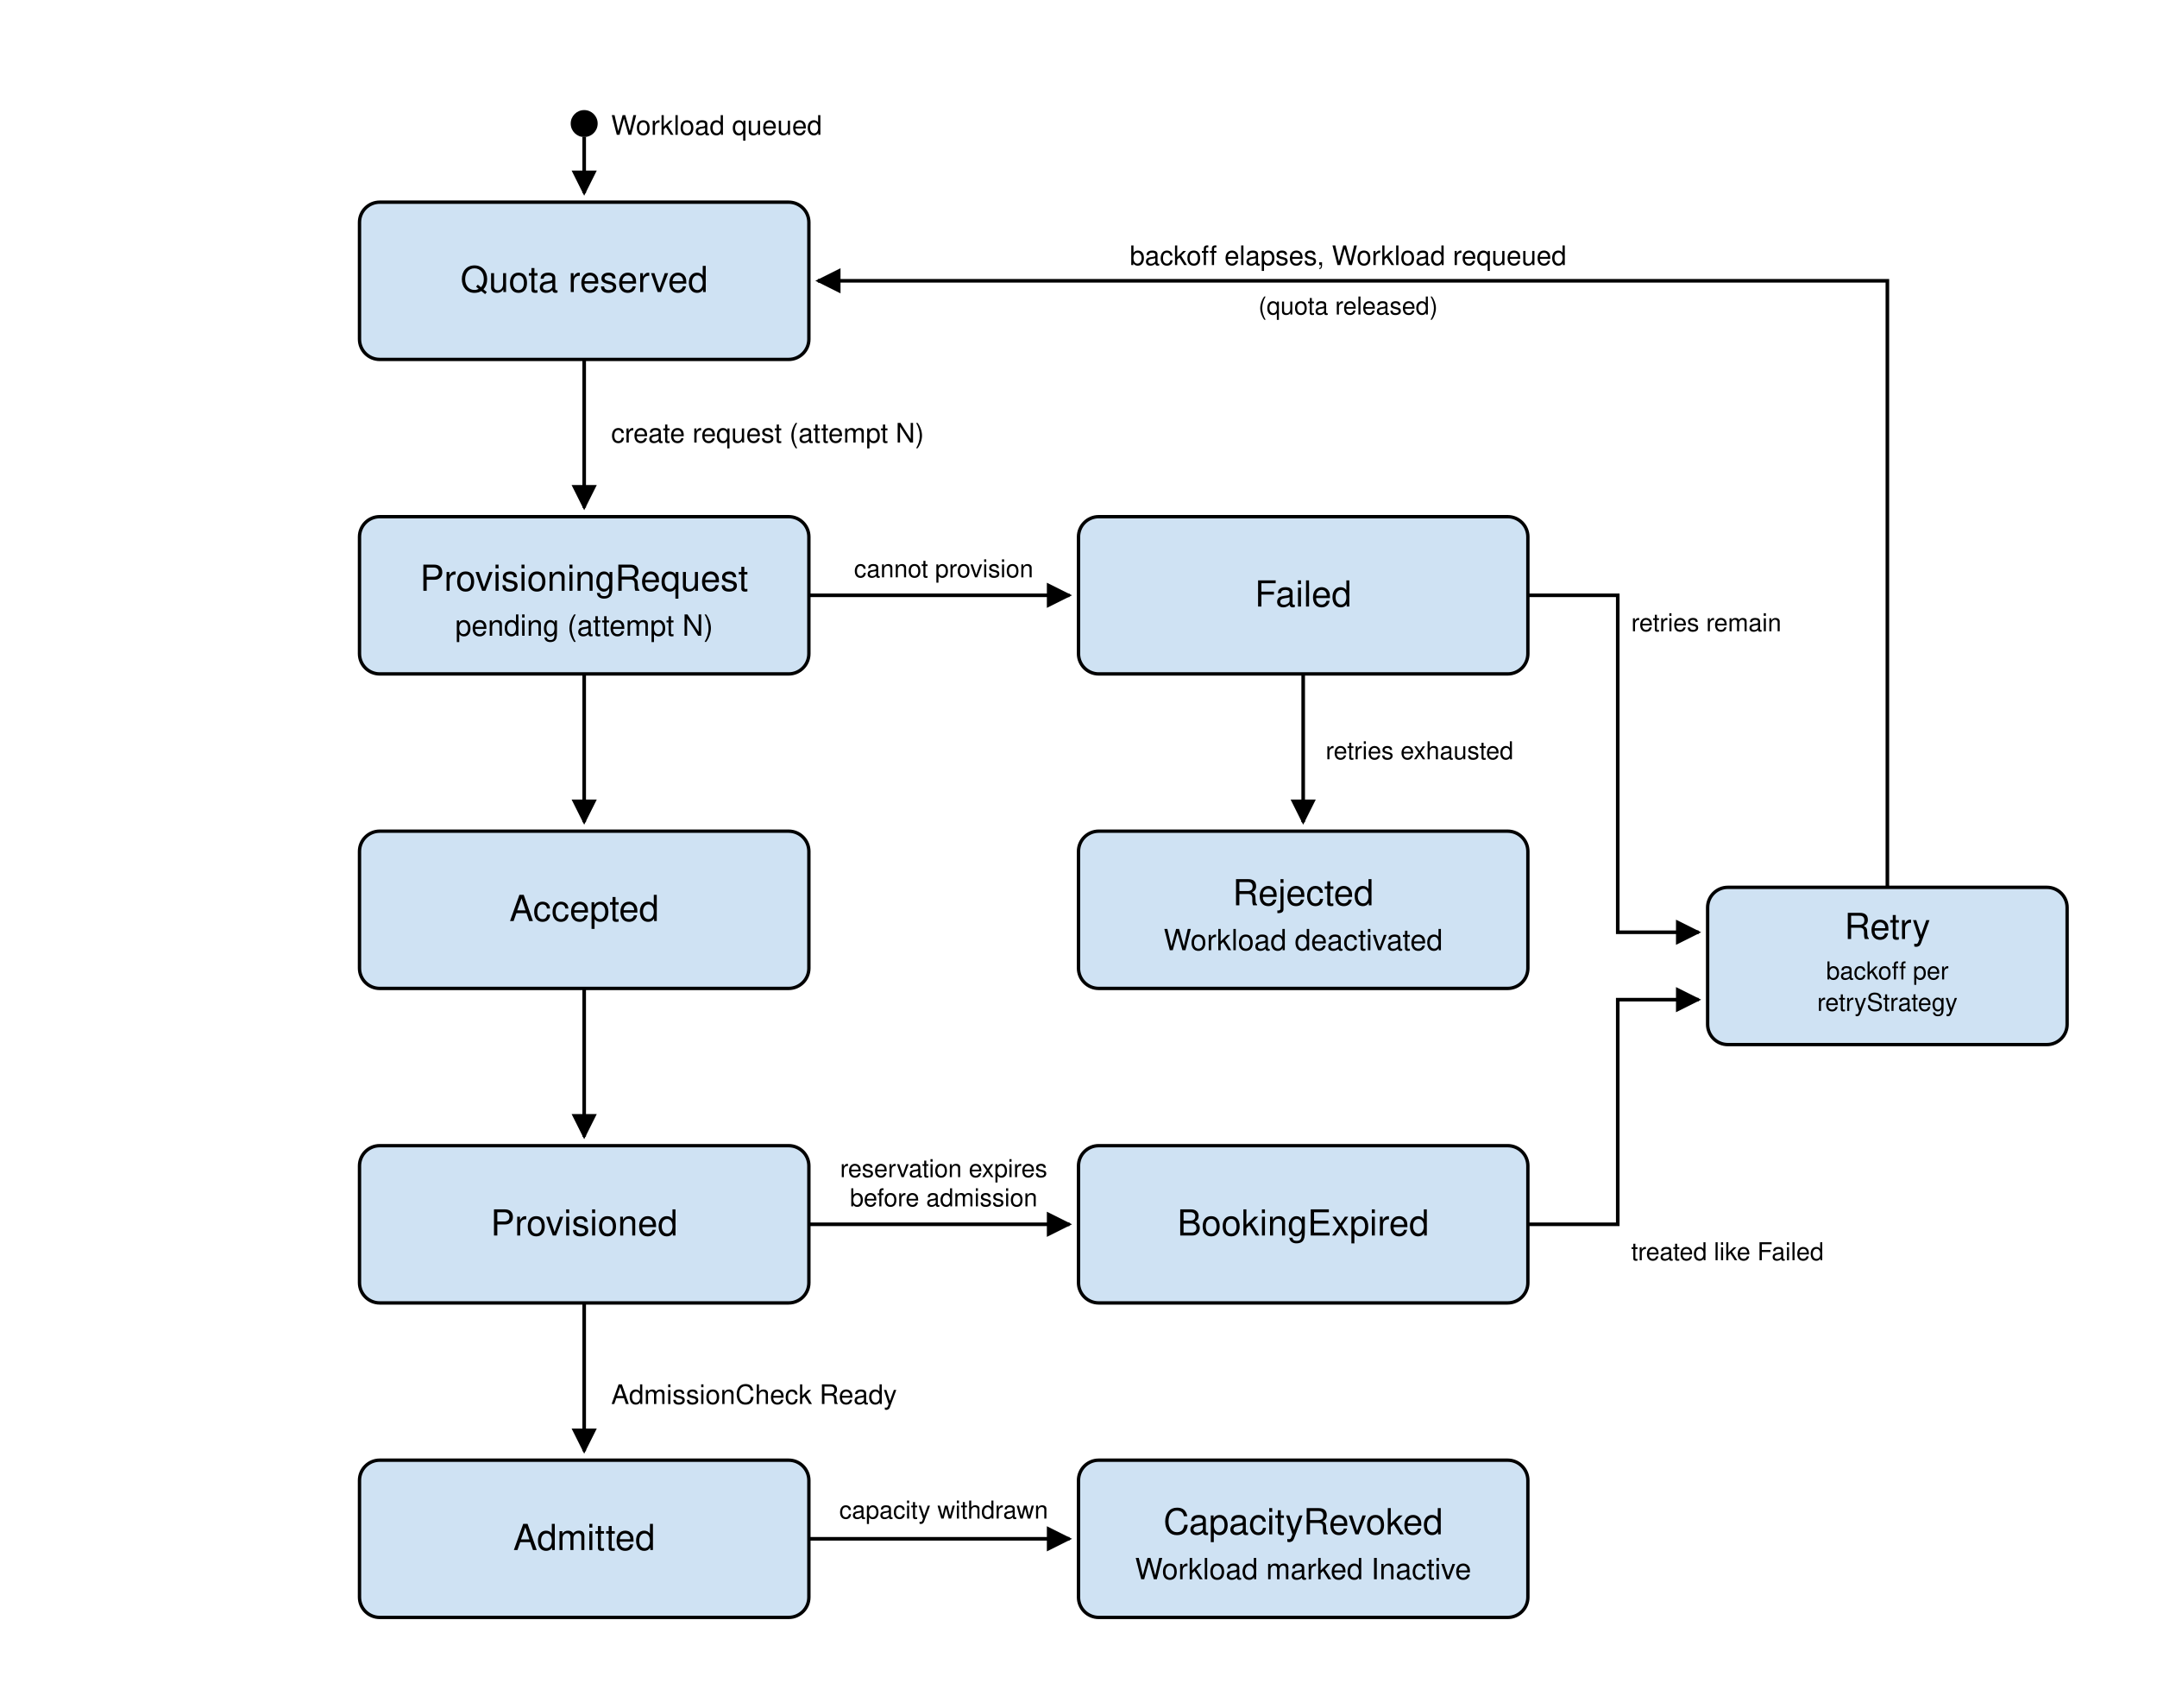
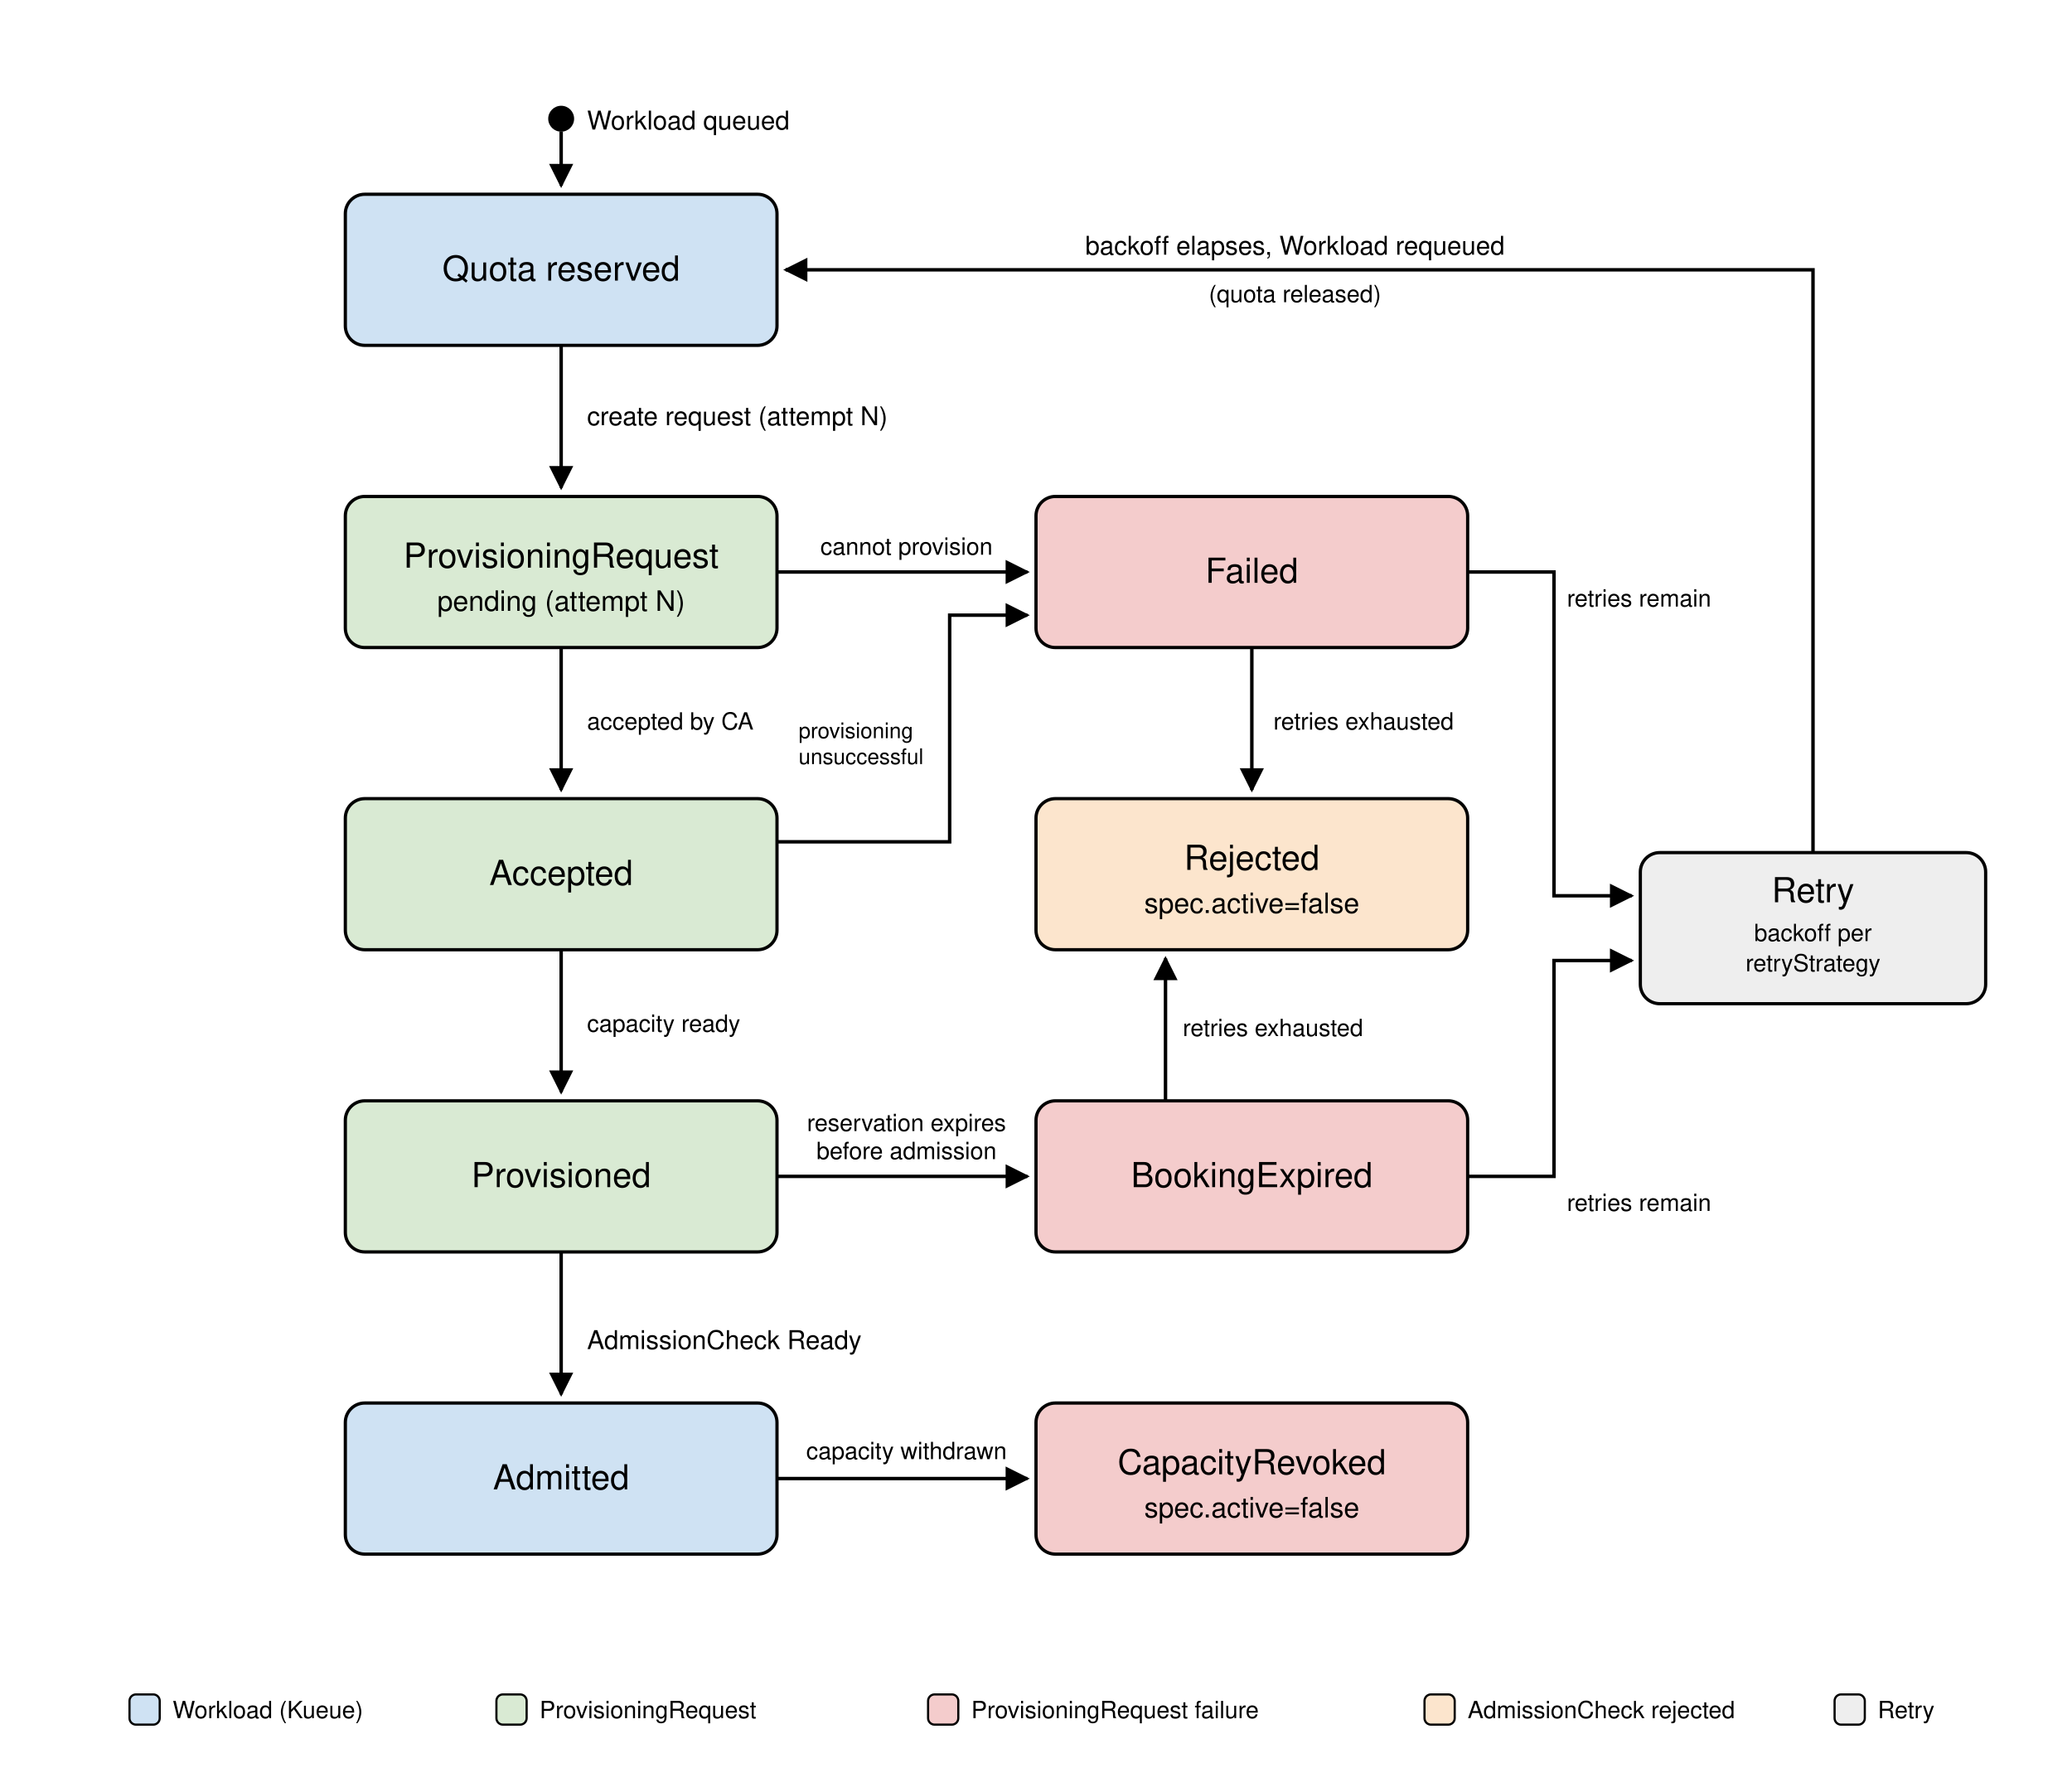
- <svg xmlns="http://www.w3.org/2000/svg" viewBox="0 0 960 760" role="img" aria-labelledby="title desc" font-family="Helvetica, Arial, sans-serif">
+ <svg xmlns="http://www.w3.org/2000/svg" viewBox="0 0 960 830" role="img" aria-labelledby="title desc" font-family="Helvetica, Arial, sans-serif">
  <defs>
    <marker id="arrow" viewBox="0 0 10 10" refX="9" refY="5" markerWidth="7" markerHeight="7" orient="auto-start-reverse">
      <path d="M 0 0 L 10 5 L 0 10 z" fill="#000" />
    </marker>
  </defs>
  <circle cx="260" cy="55" r="6" fill="#000" />
  <path d="M260 61 L260 86" fill="none" stroke="#000" stroke-width="1.6" marker-end="url(#arrow)" />
  <text x="272" y="60" font-size="12" fill="#000">Workload queued</text>
  <rect x="160" y="90" width="200" height="70" rx="9" fill="#cfe2f3" stroke="#000" stroke-width="1.5" />
  <text x="260" y="130" font-size="16" text-anchor="middle" fill="#000">Quota reserved</text>
-   <rect x="160" y="230" width="200" height="70" rx="9" fill="#cfe2f3" stroke="#000" stroke-width="1.5" />
+   <rect x="160" y="230" width="200" height="70" rx="9" fill="#d9ead3" stroke="#000" stroke-width="1.5" />
  <text x="260" y="263" font-size="16" text-anchor="middle" fill="#000">ProvisioningRequest</text>
  <text x="260" y="283" font-size="13" text-anchor="middle" fill="#000">pending (attempt N)</text>
-   <rect x="160" y="370" width="200" height="70" rx="9" fill="#cfe2f3" stroke="#000" stroke-width="1.5" />
+   <rect x="160" y="370" width="200" height="70" rx="9" fill="#d9ead3" stroke="#000" stroke-width="1.5" />
  <text x="260" y="410" font-size="16" text-anchor="middle" fill="#000">Accepted</text>
-   <rect x="160" y="510" width="200" height="70" rx="9" fill="#cfe2f3" stroke="#000" stroke-width="1.5" />
+   <rect x="160" y="510" width="200" height="70" rx="9" fill="#d9ead3" stroke="#000" stroke-width="1.5" />
  <text x="260" y="550" font-size="16" text-anchor="middle" fill="#000">Provisioned</text>
  <rect x="160" y="650" width="200" height="70" rx="9" fill="#cfe2f3" stroke="#000" stroke-width="1.5" />
  <text x="260" y="690" font-size="16" text-anchor="middle" fill="#000">Admitted</text>
-   <rect x="480" y="230" width="200" height="70" rx="9" fill="#cfe2f3" stroke="#000" stroke-width="1.5" />
+   <rect x="480" y="230" width="200" height="70" rx="9" fill="#f4cccc" stroke="#000" stroke-width="1.5" />
  <text x="580" y="270" font-size="16" text-anchor="middle" fill="#000">Failed</text>
-   <rect x="480" y="370" width="200" height="70" rx="9" fill="#cfe2f3" stroke="#000" stroke-width="1.5" />
+   <rect x="480" y="370" width="200" height="70" rx="9" fill="#fce5cd" stroke="#000" stroke-width="1.5" />
  <text x="580" y="403" font-size="16" text-anchor="middle" fill="#000">Rejected</text>
-   <text x="580" y="423" font-size="13" text-anchor="middle" fill="#000">Workload deactivated</text>
-   <rect x="480" y="510" width="200" height="70" rx="9" fill="#cfe2f3" stroke="#000" stroke-width="1.5" />
+   <text x="580" y="423" font-size="13" text-anchor="middle" fill="#000">spec.active=false</text>
+   <rect x="480" y="510" width="200" height="70" rx="9" fill="#f4cccc" stroke="#000" stroke-width="1.5" />
  <text x="580" y="550" font-size="16" text-anchor="middle" fill="#000">BookingExpired</text>
-   <rect x="480" y="650" width="200" height="70" rx="9" fill="#cfe2f3" stroke="#000" stroke-width="1.5" />
+   <rect x="480" y="650" width="200" height="70" rx="9" fill="#f4cccc" stroke="#000" stroke-width="1.5" />
  <text x="580" y="683" font-size="16" text-anchor="middle" fill="#000">CapacityRevoked</text>
-   <text x="580" y="703" font-size="13" text-anchor="middle" fill="#000">Workload marked Inactive</text>
-   <rect x="760" y="395" width="160" height="70" rx="9" fill="#cfe2f3" stroke="#000" stroke-width="1.5" />
+   <text x="580" y="703" font-size="13" text-anchor="middle" fill="#000">spec.active=false</text>
+   <rect x="760" y="395" width="160" height="70" rx="9" fill="#eeeeee" stroke="#000" stroke-width="1.5" />
  <text x="840" y="418" font-size="16" text-anchor="middle" fill="#000">Retry</text>
  <text x="840" y="436" font-size="11" text-anchor="middle" fill="#000">backoff per</text>
  <text x="840" y="450" font-size="11" text-anchor="middle" fill="#000">retryStrategy</text>
  <path d="M260 160 L260 226" fill="none" stroke="#000" stroke-width="1.6" marker-end="url(#arrow)" />
  <text x="272" y="197" font-size="12" fill="#000">create request (attempt N)</text>
  <path d="M260 300 L260 366" fill="none" stroke="#000" stroke-width="1.6" marker-end="url(#arrow)" />
+   <text x="272" y="338" font-size="11" fill="#000">accepted by CA</text>
  <path d="M260 440 L260 506" fill="none" stroke="#000" stroke-width="1.6" marker-end="url(#arrow)" />
+   <text x="272" y="478" font-size="11" fill="#000">capacity ready</text>
  <path d="M260 580 L260 646" fill="none" stroke="#000" stroke-width="1.6" marker-end="url(#arrow)" />
  <text x="272" y="625" font-size="12" fill="#000">AdmissionCheck Ready</text>
  <path d="M360 265 L476 265" fill="none" stroke="#000" stroke-width="1.6" marker-end="url(#arrow)" />
  <text x="420" y="257" font-size="11" text-anchor="middle" fill="#000">cannot provision</text>
+   <path d="M360 390 L440 390 L440 285 L476 285" fill="none" stroke="#000" stroke-width="1.6" marker-end="url(#arrow)" />
+   <text x="370" y="342" font-size="10" fill="#000">provisioning</text>
+   <text x="370" y="354" font-size="10" fill="#000">unsuccessful</text>
  <path d="M580 300 L580 366" fill="none" stroke="#000" stroke-width="1.6" marker-end="url(#arrow)" />
  <text x="590" y="338" font-size="11" fill="#000">retries exhausted</text>
  <path d="M360 545 L476 545" fill="none" stroke="#000" stroke-width="1.6" marker-end="url(#arrow)" />
  <text x="420" y="524" font-size="11" text-anchor="middle" fill="#000">reservation expires</text>
  <text x="420" y="537" font-size="11" text-anchor="middle" fill="#000">before admission</text>
+   <path d="M540 510 L540 444" fill="none" stroke="#000" stroke-width="1.6" marker-end="url(#arrow)" />
+   <text x="548" y="480" font-size="11" fill="#000">retries exhausted</text>
  <path d="M360 685 L476 685" fill="none" stroke="#000" stroke-width="1.6" marker-end="url(#arrow)" />
  <text x="420" y="676" font-size="11" text-anchor="middle" fill="#000">capacity withdrawn</text>
  <path d="M680 265 L720 265 L720 415 L756 415" fill="none" stroke="#000" stroke-width="1.6" marker-end="url(#arrow)" />
  <text x="726" y="281" font-size="11" fill="#000">retries remain</text>
  <path d="M680 545 L720 545 L720 445 L756 445" fill="none" stroke="#000" stroke-width="1.6" marker-end="url(#arrow)" />
-   <text x="726" y="561" font-size="11" fill="#000">treated like Failed</text>
+   <text x="726" y="561" font-size="11" fill="#000">retries remain</text>
  <path d="M840 395 L840 125 L364 125" fill="none" stroke="#000" stroke-width="1.6" marker-end="url(#arrow)" />
  <text x="600" y="118" font-size="12" text-anchor="middle" fill="#000">backoff elapses, Workload requeued</text>
  <text x="600" y="140" font-size="11" text-anchor="middle" fill="#000">(quota released)</text>
+   <g font-size="11" fill="#000">
+     <rect x="60" y="785" width="14" height="14" rx="3" fill="#cfe2f3" stroke="#000" />
+     <text x="80" y="796">Workload (Kueue)</text>
+     <rect x="230" y="785" width="14" height="14" rx="3" fill="#d9ead3" stroke="#000" />
+     <text x="250" y="796">ProvisioningRequest</text>
+     <rect x="430" y="785" width="14" height="14" rx="3" fill="#f4cccc" stroke="#000" />
+     <text x="450" y="796">ProvisioningRequest failure</text>
+     <rect x="660" y="785" width="14" height="14" rx="3" fill="#fce5cd" stroke="#000" />
+     <text x="680" y="796">AdmissionCheck rejected</text>
+     <rect x="850" y="785" width="14" height="14" rx="3" fill="#eeeeee" stroke="#000" />
+     <text x="870" y="796">Retry</text>
+   </g>
</svg>
